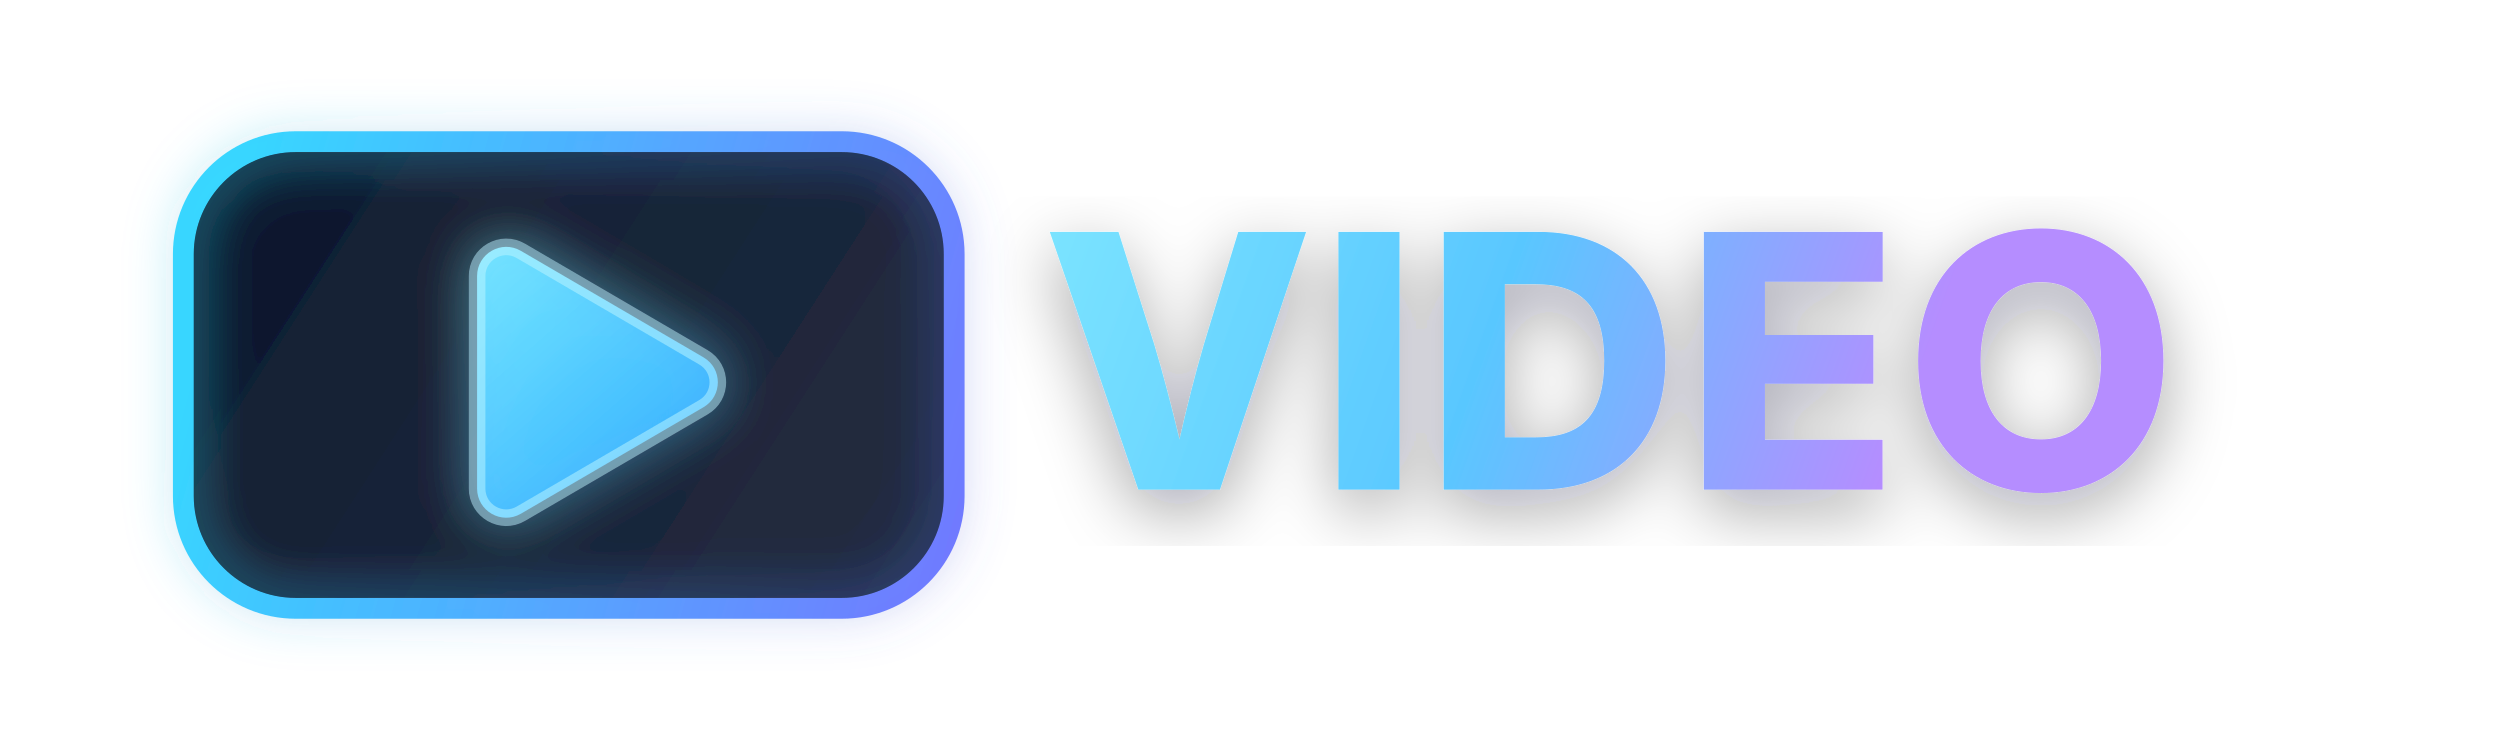
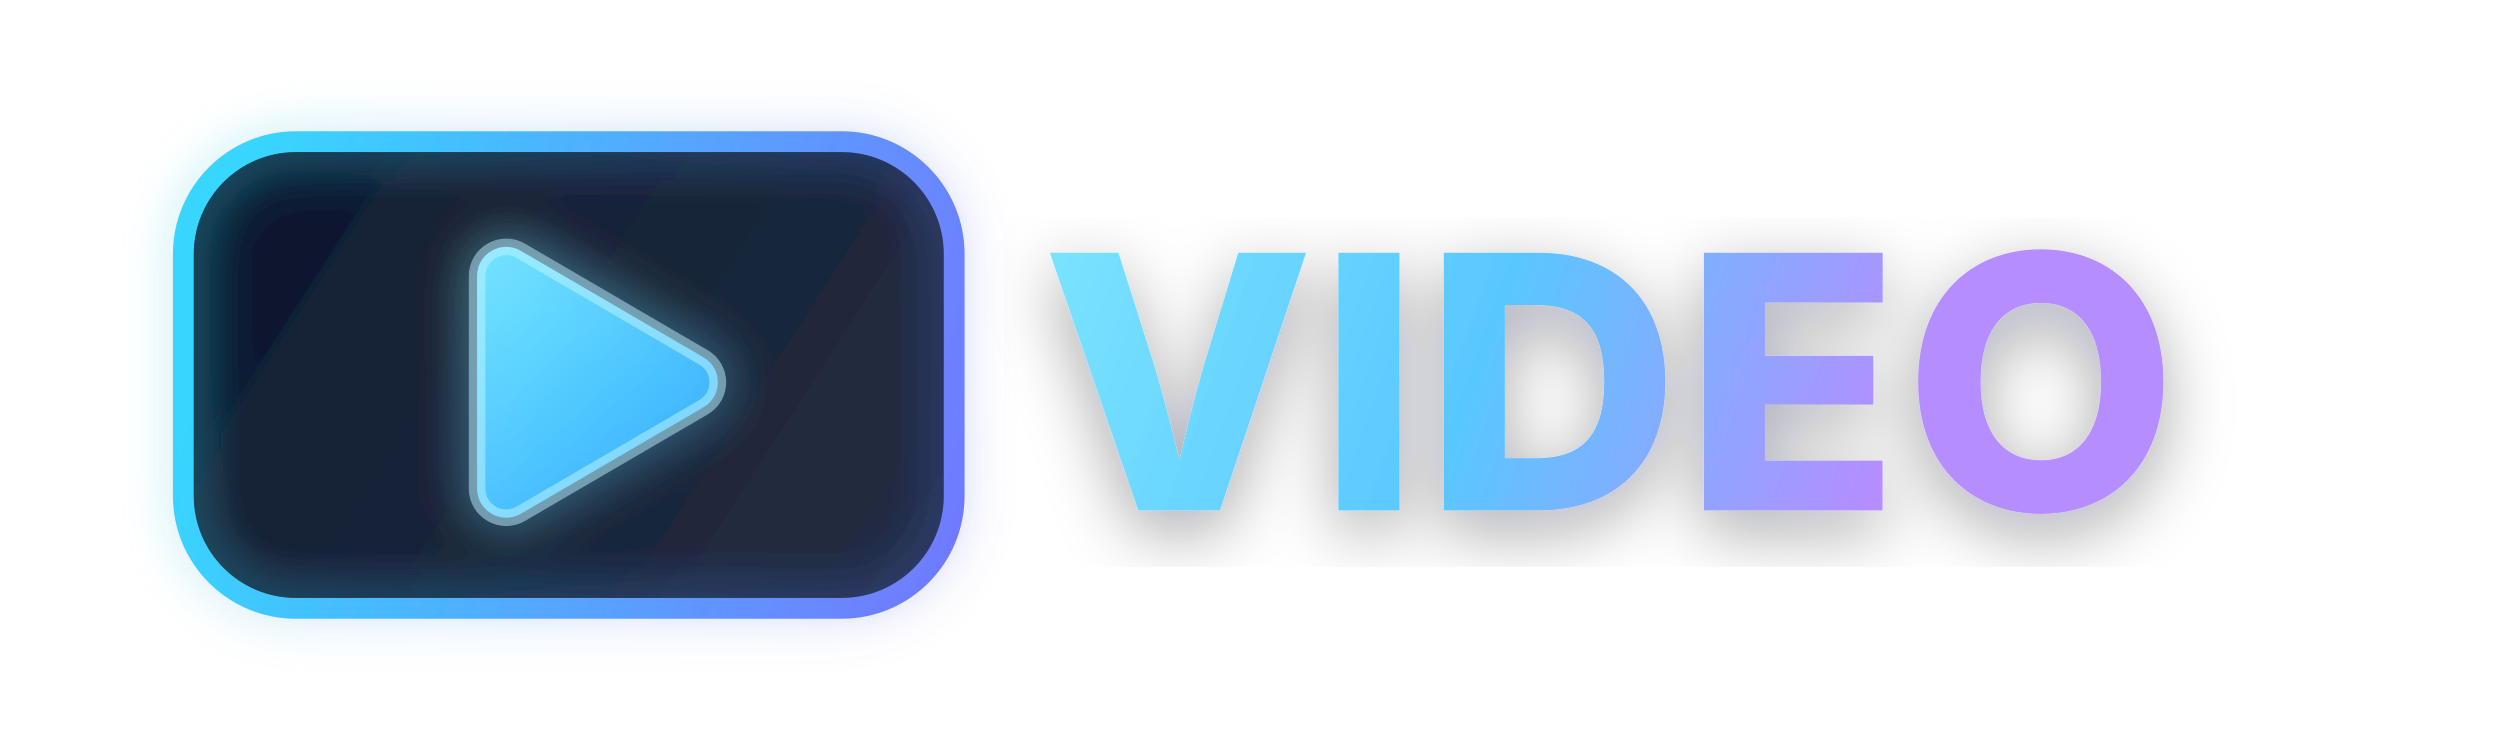
<svg xmlns="http://www.w3.org/2000/svg" width="1200" height="360" viewBox="0 0 1200 360" fill="none">
  <defs>
    <linearGradient id="strokeGrad" x1="120" y1="60" x2="1060" y2="320" gradientUnits="userSpaceOnUse">
      <stop offset="0" stop-color="#34D4FF" />
      <stop offset="0.5" stop-color="#7C5CFF" />
      <stop offset="1" stop-color="#C86BFF" />
    </linearGradient>
    <linearGradient id="iconInner" x1="120" y1="80" x2="430" y2="280" gradientUnits="userSpaceOnUse">
      <stop offset="0" stop-color="#0F172A" />
      <stop offset="1" stop-color="#1E293B" />
    </linearGradient>
    <linearGradient id="playGrad" x1="200" y1="120" x2="310" y2="245" gradientUnits="userSpaceOnUse">
      <stop offset="0" stop-color="#74E7FF" />
      <stop offset="1" stop-color="#2DA7FF" />
    </linearGradient>
    <linearGradient id="wordGrad" x1="480" y1="90" x2="900" y2="240" gradientUnits="userSpaceOnUse">
      <stop offset="0" stop-color="#7FE7FF" />
      <stop offset="0.55" stop-color="#59C7FF" />
      <stop offset="1" stop-color="#B58DFF" />
    </linearGradient>
    <linearGradient id="pillGrad" x1="470" y1="185" x2="1030" y2="295" gradientUnits="userSpaceOnUse">
      <stop offset="0" stop-color="#EFF6FF" />
      <stop offset="1" stop-color="#D8E2F7" />
    </linearGradient>
    <filter id="softGlow" x="-20%" y="-20%" width="140%" height="140%">
      <feGaussianBlur stdDeviation="12" result="blur" />
      <feColorMatrix in="blur" type="matrix" values="1 0 0 0 0                 0 1 0 0 0                 0 0 1 0 0                 0 0 0 0.24 0" result="glow" />
      <feBlend in="SourceGraphic" in2="glow" mode="screen" />
    </filter>
    <filter id="shadow" x="-20%" y="-20%" width="140%" height="140%">
      <feDropShadow dx="0" dy="10" stdDeviation="16" flood-color="#020617" flood-opacity="0.35" />
    </filter>
  </defs>
  <g filter="url(#softGlow)">
    <rect x="88" y="68" width="370" height="224" rx="54" fill="url(#iconInner)" stroke="url(#strokeGrad)" stroke-width="10" />
    <rect x="106" y="86" width="334" height="188" rx="42" fill="url(#iconInner)" fill-opacity="0.72" />
    <path d="M229 132.5C229 121.7 240.7 114.97 250.03 120.41L337.66 171.52C346.87 176.89 346.87 190.11 337.66 195.48L250.03 246.59C240.7 252.03 229 245.3 229 234.5V132.5Z" fill="url(#playGrad)" />
    <path d="M229 132.5C229 121.7 240.7 114.97 250.03 120.41L337.66 171.52C346.87 176.89 346.87 190.11 337.66 195.48L250.03 246.59C240.7 252.03 229 245.3 229 234.5V132.5Z" stroke="#B8F2FF" stroke-opacity="0.55" stroke-width="8" />
  </g>
  <g filter="url(#shadow)">
-     <text x="500" y="235" font-family="Inter, Arial, Helvetica, sans-serif" font-size="170" font-weight="800" letter-spacing="2" fill="url(#wordGrad)">VIDEO</text>
+     <text x="500" y="245" font-family="Inter, Arial, Helvetica, sans-serif" font-size="170" font-weight="800" letter-spacing="2" fill="url(#wordGrad)">VIDEO</text>
  </g>
</svg>
